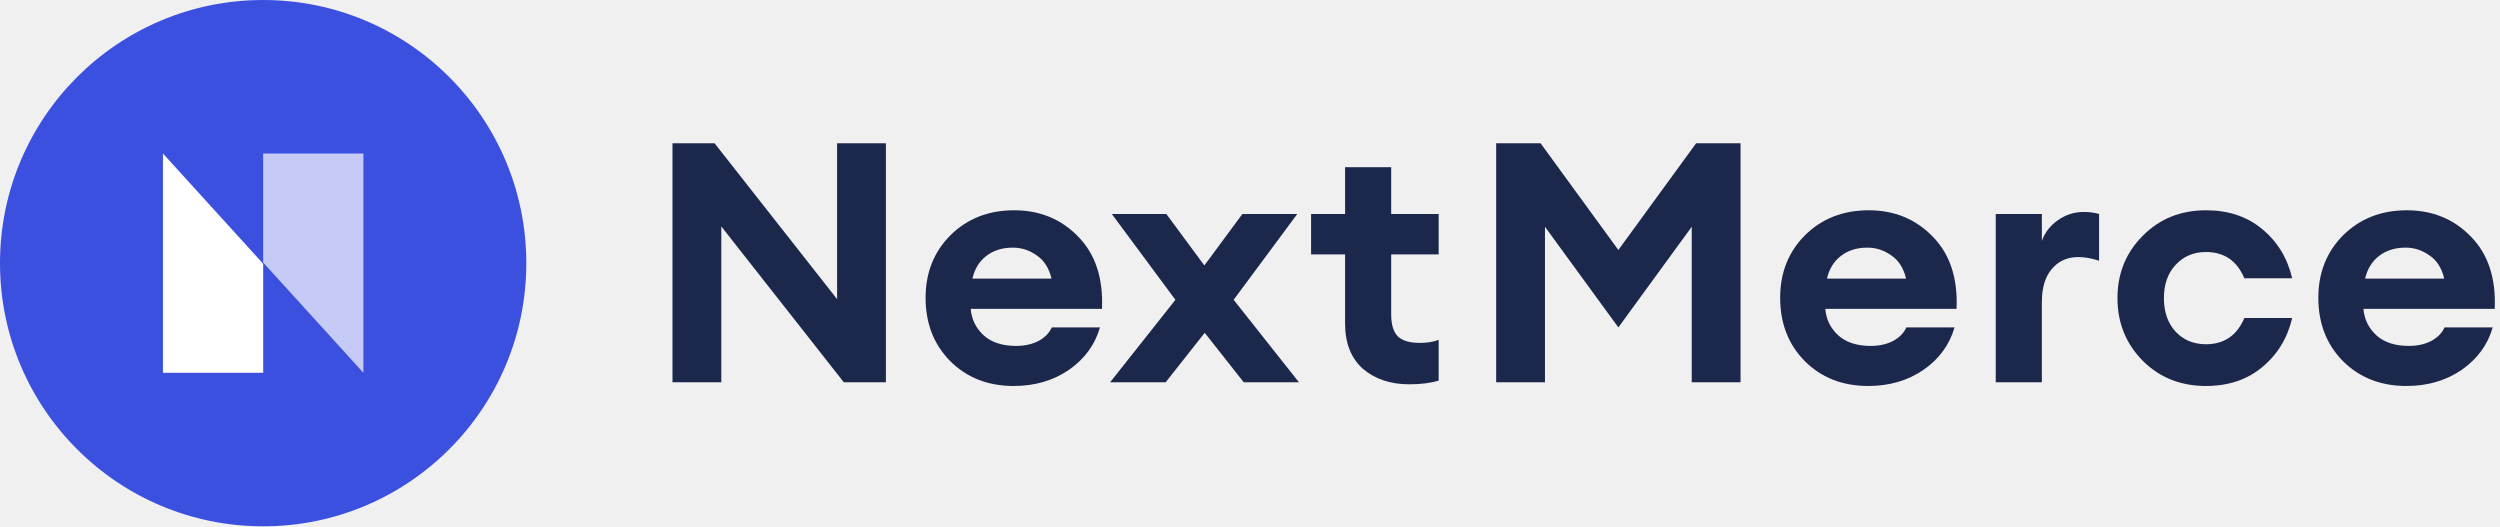
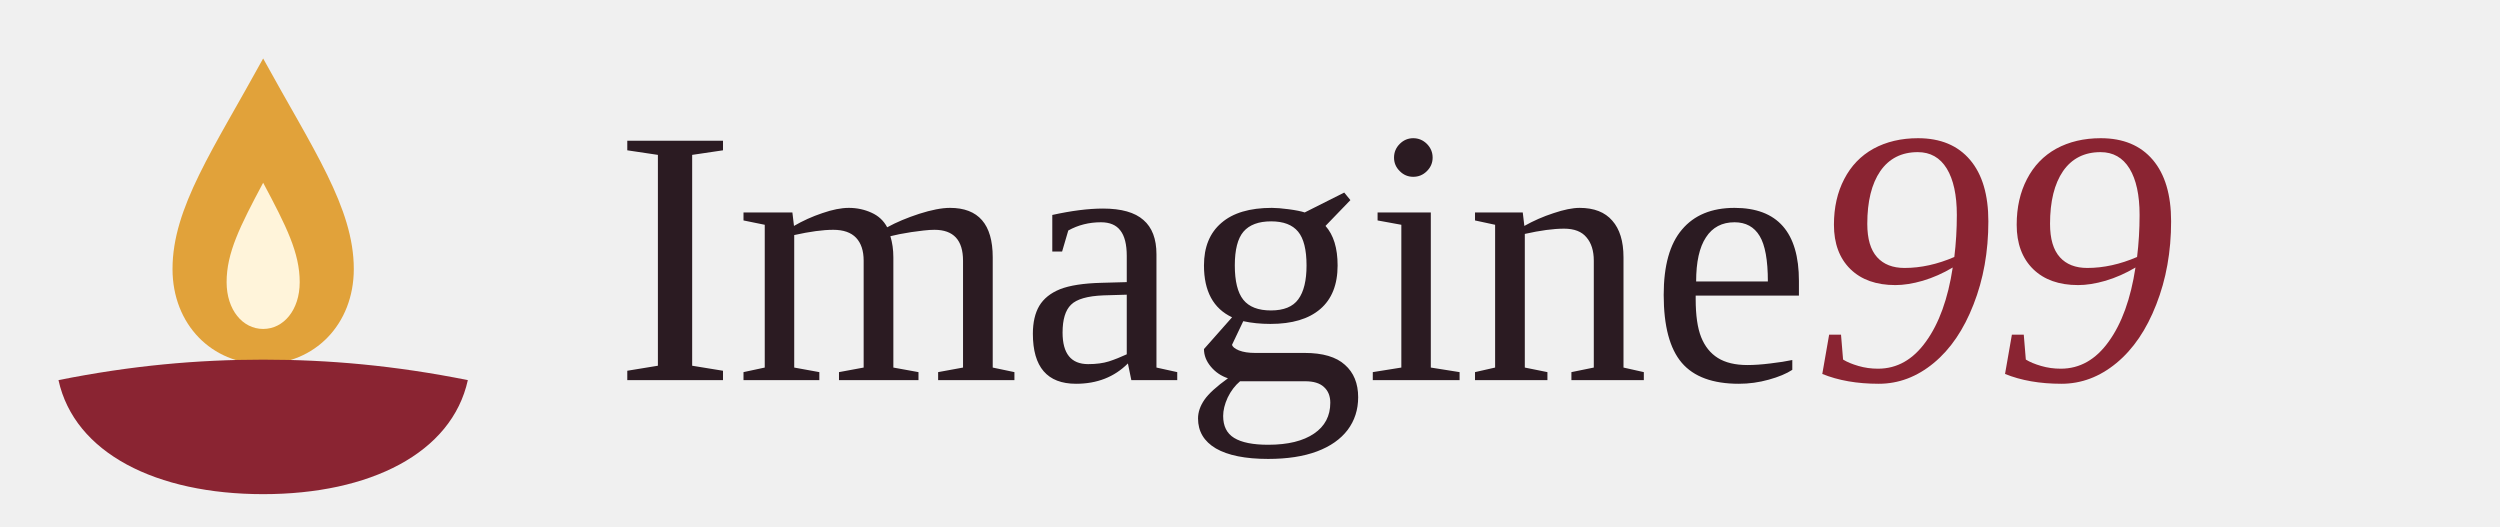
<svg xmlns="http://www.w3.org/2000/svg" width="171" height="36" viewBox="0 0 171 36" fill="none">
-   <path d="M60.596 26.148H57.718L49.337 15.488V26.148H45.998V9.801H48.877L57.257 20.461V9.801H60.596V26.148Z" fill="#1C274C" />
-   <path d="M69.343 26.401C67.578 26.401 66.127 25.833 64.992 24.697C63.871 23.561 63.311 22.118 63.311 20.369C63.311 18.649 63.879 17.222 65.015 16.086C66.166 14.95 67.616 14.383 69.366 14.383C71.131 14.383 72.597 14.989 73.764 16.201C74.93 17.399 75.467 19.041 75.375 21.128H66.396C66.457 21.85 66.757 22.456 67.294 22.947C67.831 23.423 68.568 23.661 69.504 23.661C70.072 23.661 70.571 23.553 71.001 23.339C71.446 23.108 71.76 22.794 71.945 22.395H75.237C74.899 23.577 74.193 24.544 73.119 25.296C72.044 26.032 70.786 26.401 69.343 26.401ZM69.274 16.938C68.553 16.938 67.946 17.13 67.455 17.514C66.979 17.882 66.665 18.396 66.511 19.056H71.922C71.753 18.335 71.415 17.805 70.909 17.468C70.418 17.115 69.873 16.938 69.274 16.938Z" fill="#1C274C" />
-   <path d="M85.072 26.148L82.401 22.763L79.731 26.148H75.932L80.398 20.507L76.047 14.636H79.777L82.378 18.158L84.98 14.636H88.733L84.381 20.507L88.848 26.148H85.072Z" fill="#1C274C" />
-   <path d="M96.401 26.286C95.111 26.286 94.052 25.933 93.224 25.227C92.41 24.505 92.003 23.469 92.003 22.118V17.399H89.678V14.636H92.003V11.435H95.157V14.636H98.404V17.399H95.157V21.497C95.157 22.203 95.311 22.709 95.618 23.016C95.925 23.308 96.424 23.454 97.115 23.454C97.606 23.454 98.035 23.385 98.404 23.247V26.032C97.851 26.201 97.183 26.286 96.401 26.286Z" fill="#1C274C" />
-   <path d="M102.338 9.801H105.377L110.695 17.099L116.014 9.801H119.053V26.148H115.714V15.511L110.695 22.395L105.676 15.511V26.148H102.338V9.801Z" fill="#1C274C" />
-   <path d="M127.796 26.401C126.03 26.401 124.58 25.833 123.444 24.697C122.324 23.561 121.763 22.118 121.763 20.369C121.763 18.649 122.331 17.222 123.467 16.086C124.618 14.95 126.069 14.383 127.819 14.383C129.584 14.383 131.05 14.989 132.216 16.201C133.383 17.399 133.92 19.041 133.828 21.128H124.849C124.91 21.85 125.209 22.456 125.746 22.947C126.284 23.423 127.02 23.661 127.957 23.661C128.525 23.661 129.023 23.553 129.453 23.339C129.898 23.108 130.213 22.794 130.397 22.395H133.69C133.352 23.577 132.646 24.544 131.571 25.296C130.497 26.032 129.238 26.401 127.796 26.401ZM127.727 16.938C127.005 16.938 126.399 17.13 125.908 17.514C125.432 17.882 125.117 18.396 124.964 19.056H130.374C130.205 18.335 129.868 17.805 129.361 17.468C128.87 17.115 128.325 16.938 127.727 16.938Z" fill="#1C274C" />
-   <path d="M136.509 26.148V14.636H139.663V16.478C139.863 15.91 140.224 15.442 140.745 15.073C141.283 14.69 141.874 14.498 142.518 14.498C142.917 14.498 143.27 14.544 143.577 14.636V17.836C143.071 17.667 142.595 17.583 142.15 17.583C141.398 17.583 140.792 17.859 140.331 18.412C139.886 18.949 139.663 19.693 139.663 20.645V26.148H136.509Z" fill="#1C274C" />
-   <path d="M150.89 26.401C149.156 26.401 147.713 25.825 146.562 24.674C145.411 23.508 144.835 22.08 144.835 20.392C144.835 18.703 145.411 17.283 146.562 16.132C147.713 14.966 149.156 14.383 150.89 14.383C152.425 14.383 153.707 14.812 154.735 15.672C155.779 16.531 156.462 17.652 156.784 19.033H153.515C153.008 17.836 152.133 17.237 150.89 17.237C150.046 17.237 149.355 17.529 148.818 18.112C148.281 18.68 148.012 19.44 148.012 20.392C148.012 21.343 148.281 22.111 148.818 22.694C149.355 23.262 150.046 23.546 150.89 23.546C152.133 23.546 153.008 22.947 153.515 21.75H156.784C156.462 23.131 155.779 24.252 154.735 25.111C153.707 25.971 152.425 26.401 150.89 26.401Z" fill="#1C274C" />
-   <path d="M164.606 26.401C162.841 26.401 161.391 25.833 160.255 24.697C159.134 23.561 158.574 22.118 158.574 20.369C158.574 18.649 159.142 17.222 160.278 16.086C161.429 14.95 162.88 14.383 164.629 14.383C166.394 14.383 167.86 14.989 169.027 16.201C170.193 17.399 170.731 19.041 170.638 21.128H161.659C161.721 21.85 162.02 22.456 162.557 22.947C163.094 23.423 163.831 23.661 164.767 23.661C165.335 23.661 165.834 23.553 166.264 23.339C166.709 23.108 167.024 22.794 167.208 22.395H170.5C170.163 23.577 169.457 24.544 168.382 25.296C167.308 26.032 166.049 26.401 164.606 26.401ZM164.537 16.938C163.816 16.938 163.21 17.13 162.718 17.514C162.243 17.882 161.928 18.396 161.774 19.056H167.185C167.016 18.335 166.678 17.805 166.172 17.468C165.681 17.115 165.136 16.938 164.537 16.938Z" fill="#1C274C" />
-   <circle cx="18" cy="18" r="18" fill="#3C50E0" />
-   <path d="M11.145 10.499L18.002 18.043V25.5H11.145L11.145 10.499Z" fill="white" />
-   <path opacity="0.7" d="M24.857 25.5L18 17.957L18 10.5L24.857 10.5L24.857 25.5Z" fill="white" />
+   <path d="M18 4 C21.4 10.2 24.2 14.2 24.2 18.4 C24.2 22.2 21.5 24.9 18 24.9 C14.5 24.9 11.8 22.2 11.8 18.4 C11.8 14.2 14.6 10.2 18 4 Z" fill="#E1A23A" />
+   <path d="M18 12.5 C19.6 15.5 20.5 17.3 20.5 19.3 C20.5 21.2 19.4 22.5 18 22.5 C16.6 22.5 15.5 21.2 15.5 19.3 C15.5 17.3 16.4 15.5 18 12.5 Z" fill="#FFF4DA" />
+   <path d="M4 26 C9 25 13.5 24.6 18 24.6 C22.5 24.6 27 25 32 26 C30.9 31 25.3 33.8 18 33.8 C10.7 33.8 5.1 31 4 26 Z" fill="#8A2432" />
+   <text x="42" y="26" font-family="Georgia, 'Times New Roman', serif" font-size="25" fill="#2B1B22">Imagine<tspan fill="#8A2432" font-style="italic">99</tspan>
+   </text>
</svg>
